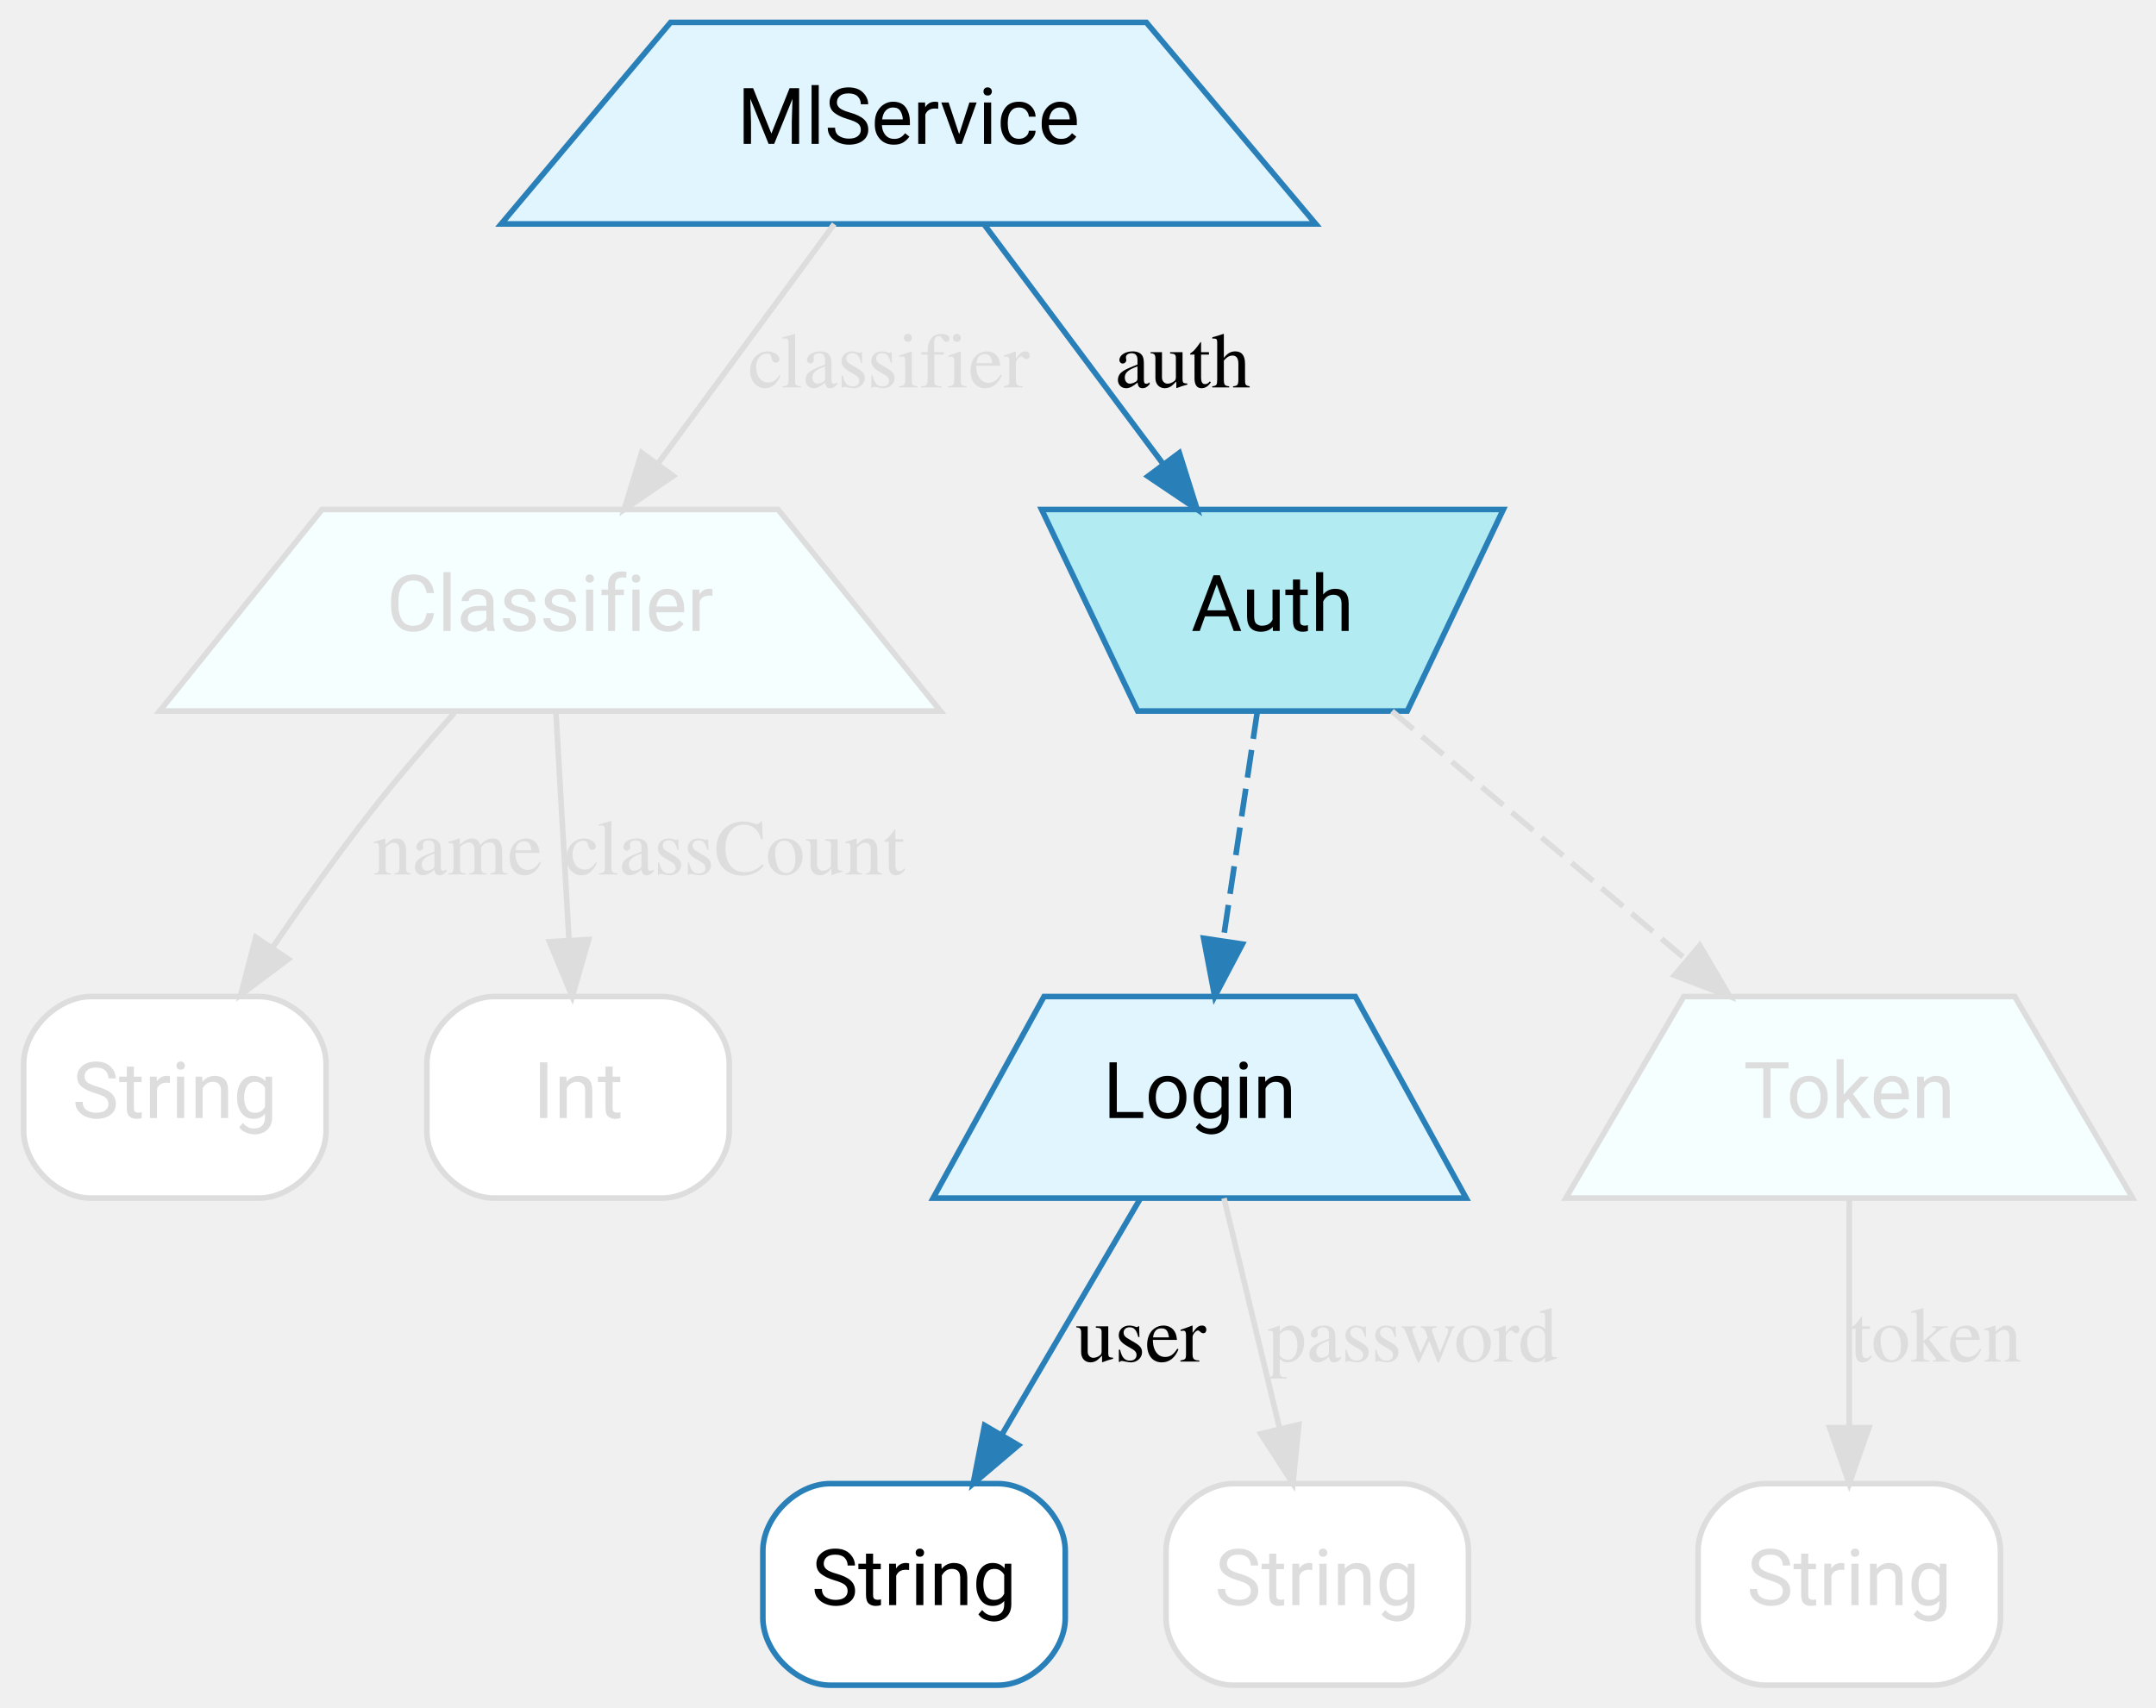
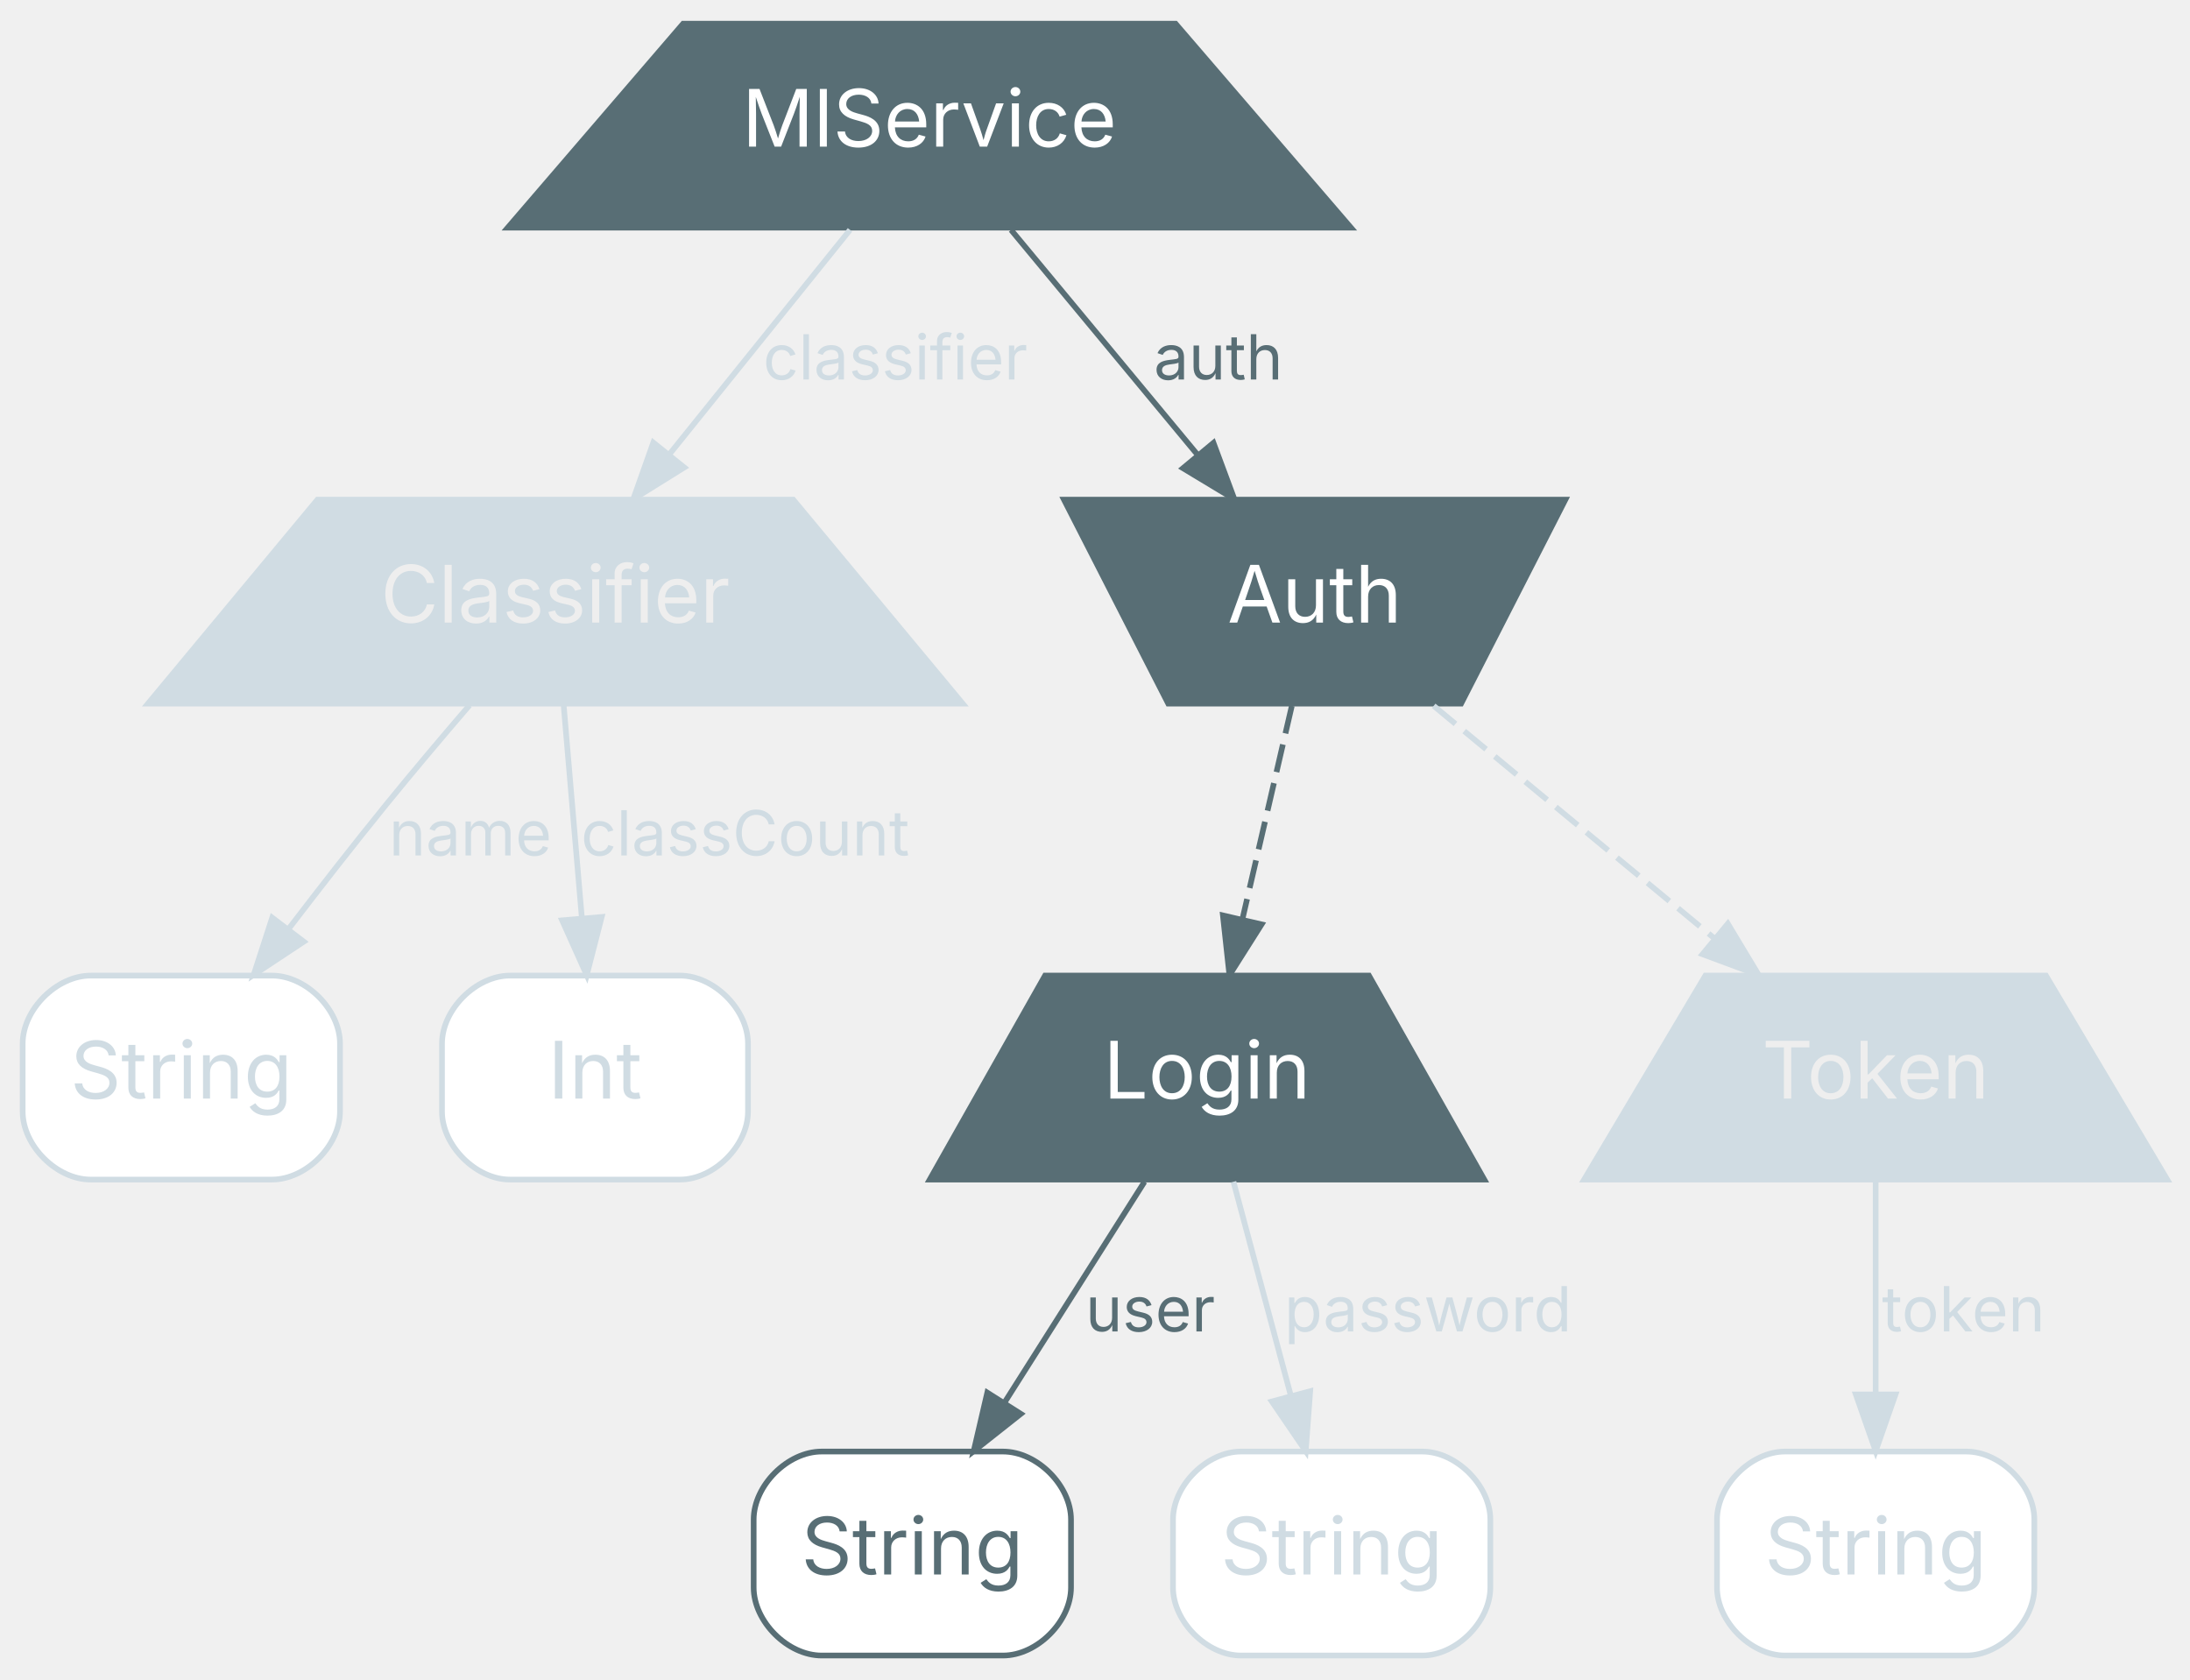
- <svg xmlns="http://www.w3.org/2000/svg" width="385pt" height="305pt" viewBox="0.00 0.00 384.55 305.00">
-   <g id="graph0" class="graph" transform="scale(1 1) rotate(0) translate(4 301)">
-     <g id="node1" class="node">
-       <polygon fill="#e1f5fe" stroke="#2980b9" points="200.474,-297 115.526,-297 85.273,-261 230.727,-261 200.474,-297" />
-       <text text-anchor="middle" x="158" y="-275.3" font-family="Segoe UI,Roboto,Helvetica,Arial,sans-serif" font-size="14.00" fill="#000000">MlService</text>
+ <svg xmlns="http://www.w3.org/2000/svg" width="386pt" height="296pt" viewBox="0.00 0.00 386.47 296.00">
+   <g id="graph0" class="graph" transform="scale(1 1) rotate(0) translate(4 292)">
+     <g id="node1" class="node product">
+       <polygon fill="#586e75" stroke="#586e75" points="203.45,-288 116.55,-288 85.6,-252 234.4,-252 203.45,-288" />
+       <text text-anchor="middle" x="160" y="-266.3" font-family="Inter,Arial" font-size="14.00" fill="#ffffff">MlService</text>
    </g>
-     <g id="node2" class="node">
-       <polygon fill="#f5ffff" stroke="#dddddd" points="134.713,-210 53.287,-210 24.288,-174 163.712,-174 134.713,-210" />
-       <text text-anchor="middle" x="94" y="-188.3" font-family="Segoe UI,Roboto,Helvetica,Arial,sans-serif" font-size="14.00" fill="#dddddd">Classifier</text>
+     <g id="node2" class="node product,disabled">
+       <polygon fill="#d0dce3" stroke="#d0dce3" points="135.98,-204 52.02,-204 22.11,-168 165.89,-168 135.98,-204" />
+       <text text-anchor="middle" x="94" y="-182.3" font-family="Inter,Arial" font-size="14.00" fill="#eeeeee">Classifier</text>
    </g>
-     <g id="edge1" class="edge">
-       <path fill="none" stroke="#dddddd" d="M144.739,-260.974C135.643,-248.608 123.428,-232.004 113.262,-218.185" />
-       <polygon fill="#dddddd" stroke="#dddddd" points="115.989,-215.985 107.244,-210.003 110.35,-220.133 115.989,-215.985" />
-       <text text-anchor="middle" x="154.5" y="-231.8" font-family="Times,serif" font-size="14.00" fill="#dddddd">classifier</text>
+     <g id="edge1" class="edge disabled">
+       <path fill="none" stroke="#d0dce3" d="M146,-251.61C136.75,-240.12 124.48,-224.87 114.18,-212.07" />
+       <polygon fill="#d0dce3" stroke="#d0dce3" points="116.75,-209.68 107.75,-204.08 111.29,-214.07 116.75,-209.68" />
+       <text text-anchor="middle" x="154" y="-225.2" font-family="Inter,Arial" font-size="11.00" fill="#d0dce3">classifier</text>
    </g>
-     <g id="node5" class="node">
-       <polygon fill="#b2ebf2" stroke="#2980b9" points="198.924,-174 247.076,-174 264.225,-210 181.775,-210 198.924,-174" />
-       <text text-anchor="middle" x="223" y="-188.3" font-family="Segoe UI,Roboto,Helvetica,Arial,sans-serif" font-size="14.00" fill="#000000">Auth</text>
+     <g id="node5" class="node sum">
+       <polygon fill="#586e75" stroke="#586e75" points="202.16,-168 253.84,-168 272.24,-204 183.76,-204 202.16,-168" />
+       <text text-anchor="middle" x="228" y="-182.3" font-family="Inter,Arial" font-size="14.00" fill="#ffffff">Auth</text>
    </g>
    <g id="edge2" class="edge">
-       <path fill="none" stroke="#2980b9" d="M171.468,-260.974C180.706,-248.608 193.112,-232.004 203.437,-218.185" />
-       <polygon fill="#2980b9" stroke="#2980b9" points="206.368,-220.109 209.549,-210.003 200.76,-215.92 206.368,-220.109" />
-       <text text-anchor="middle" x="207" y="-231.8" font-family="Times,serif" font-size="14.00" fill="#000000">auth</text>
+       <path fill="none" stroke="#586e75" d="M174.42,-251.61C183.95,-240.12 196.59,-224.87 207.21,-212.07" />
+       <polygon fill="#586e75" stroke="#586e75" points="210.14,-214.02 213.83,-204.08 204.76,-209.55 210.14,-214.02" />
+       <text text-anchor="middle" x="211" y="-225.2" font-family="Inter,Arial" font-size="11.00" fill="#586e75">auth</text>
+     </g>
+     <g id="node3" class="node disabled">
+       <path fill="#ffffff" stroke="#d0dce3" d="M44,-120C44,-120 12,-120 12,-120 6,-120 0,-114 0,-108 0,-108 0,-96 0,-96 0,-90 6,-84 12,-84 12,-84 44,-84 44,-84 50,-84 56,-90 56,-96 56,-96 56,-108 56,-108 56,-114 50,-120 44,-120" />
+       <text text-anchor="middle" x="28" y="-98.3" font-family="Inter,Arial" font-size="14.00" fill="#d0dce3">String</text>
+     </g>
+     <g id="edge3" class="edge disabled">
+       <path fill="none" stroke="#d0dce3" d="M78.85,-167.71C74.04,-162.12 68.74,-155.84 64,-150 58.32,-143 52.31,-135.28 46.86,-128.15" />
+       <polygon fill="#d0dce3" stroke="#d0dce3" points="49.61,-125.99 40.77,-120.14 44.04,-130.22 49.61,-125.99" />
+       <text text-anchor="middle" x="79" y="-141.2" font-family="Inter,Arial" font-size="11.00" fill="#d0dce3">name</text>
+     </g>
+     <g id="node4" class="node disabled">
+       <path fill="#ffffff" stroke="#d0dce3" d="M116,-120C116,-120 86,-120 86,-120 80,-120 74,-114 74,-108 74,-108 74,-96 74,-96 74,-90 80,-84 86,-84 86,-84 116,-84 116,-84 122,-84 128,-90 128,-96 128,-96 128,-108 128,-108 128,-114 122,-120 116,-120" />
+       <text text-anchor="middle" x="101" y="-98.3" font-family="Inter,Arial" font-size="14.00" fill="#d0dce3">Int</text>
+     </g>
+     <g id="edge4" class="edge disabled">
+       <path fill="none" stroke="#d0dce3" d="M95.48,-167.61C96.41,-156.77 97.62,-142.6 98.67,-130.29" />
+       <polygon fill="#d0dce3" stroke="#d0dce3" points="102.18,-130.35 99.54,-120.08 95.2,-129.75 102.18,-130.35" />
+       <text text-anchor="middle" x="127.5" y="-141.2" font-family="Inter,Arial" font-size="11.00" fill="#d0dce3">classCount</text>
+     </g>
+     <g id="node6" class="node product">
+       <polygon fill="#586e75" stroke="#586e75" points="237.58,-120 180.42,-120 160.07,-84 257.93,-84 237.58,-120" />
+       <text text-anchor="middle" x="209" y="-98.3" font-family="Inter,Arial" font-size="14.00" fill="#ffffff">Login</text>
+     </g>
+     <g id="edge9" class="edge value">
+       <path fill="none" stroke="#586e75" stroke-dasharray="5,2" d="M223.97,-167.61C221.43,-156.66 218.11,-142.31 215.24,-129.92" />
+       <polygon fill="#586e75" stroke="#586e75" points="218.63,-129.04 212.96,-120.08 211.81,-130.62 218.63,-129.04" />
+     </g>
+     <g id="node9" class="node product,disabled">
+       <polygon fill="#d0dce3" stroke="#d0dce3" points="357.05,-120 296.95,-120 275.55,-84 378.45,-84 357.05,-120" />
+       <text text-anchor="middle" x="327" y="-98.3" font-family="Inter,Arial" font-size="14.00" fill="#eeeeee">Token</text>
+     </g>
+     <g id="edge8" class="edge value,disabled">
+       <path fill="none" stroke="#d0dce3" stroke-dasharray="5,2" d="M249,-167.61C263.4,-155.68 282.69,-139.7 298.48,-126.62" />
+       <polygon fill="#d0dce3" stroke="#d0dce3" points="300.91,-129.16 306.37,-120.08 296.44,-123.77 300.91,-129.16" />
    </g>
    <g id="node7" class="node">
-       <path fill="#ffffff" stroke="#dddddd" d="M42,-123C42,-123 12,-123 12,-123 6,-123 0,-117 0,-111 0,-111 0,-99 0,-99 0,-93 6,-87 12,-87 12,-87 42,-87 42,-87 48,-87 54,-93 54,-99 54,-99 54,-111 54,-111 54,-117 48,-123 42,-123" />
-       <text text-anchor="middle" x="27" y="-101.3" font-family="Segoe UI,Roboto,Helvetica,Arial,sans-serif" font-size="14.00" fill="#dddddd">String</text>
-     </g>
-     <g id="edge3" class="edge">
-       <path fill="none" stroke="#dddddd" d="M76.935,-173.696C71.97,-168.136 66.638,-161.927 62,-156 55.973,-148.299 49.805,-139.624 44.359,-131.642" />
-       <polygon fill="#dddddd" stroke="#dddddd" points="47.257,-129.678 38.774,-123.331 41.447,-133.583 47.257,-129.678" />
-       <text text-anchor="middle" x="77.5" y="-144.8" font-family="Times,serif" font-size="14.00" fill="#dddddd">name</text>
-     </g>
-     <g id="node8" class="node">
-       <path fill="#ffffff" stroke="#dddddd" d="M114,-123C114,-123 84,-123 84,-123 78,-123 72,-117 72,-111 72,-111 72,-99 72,-99 72,-93 78,-87 84,-87 84,-87 114,-87 114,-87 120,-87 126,-93 126,-99 126,-99 126,-111 126,-111 126,-117 120,-123 114,-123" />
-       <text text-anchor="middle" x="99" y="-101.3" font-family="Segoe UI,Roboto,Helvetica,Arial,sans-serif" font-size="14.00" fill="#dddddd">Int</text>
-     </g>
-     <g id="edge4" class="edge">
-       <path fill="none" stroke="#dddddd" d="M95.036,-173.974C95.713,-162.192 96.612,-146.561 97.382,-133.158" />
-       <polygon fill="#dddddd" stroke="#dddddd" points="100.886,-133.188 97.965,-123.003 93.897,-132.786 100.886,-133.188" />
-       <text text-anchor="middle" x="127" y="-144.8" font-family="Times,serif" font-size="14.00" fill="#dddddd">classCount</text>
-     </g>
-     <g id="node3" class="node">
-       <polygon fill="#e1f5fe" stroke="#2980b9" points="237.795,-123 182.205,-123 162.407,-87 257.593,-87 237.795,-123" />
-       <text text-anchor="middle" x="210" y="-101.3" font-family="Segoe UI,Roboto,Helvetica,Arial,sans-serif" font-size="14.00" fill="#000000">Login</text>
-     </g>
-     <g id="node6" class="node">
-       <path fill="#ffffff" stroke="#2980b9" d="M174,-36C174,-36 144,-36 144,-36 138,-36 132,-30 132,-24 132,-24 132,-12 132,-12 132,-6 138,0 144,0 144,0 174,0 174,0 180,0 186,-6 186,-12 186,-12 186,-24 186,-24 186,-30 180,-36 174,-36" />
-       <text text-anchor="middle" x="159" y="-14.3" font-family="Segoe UI,Roboto,Helvetica,Arial,sans-serif" font-size="14.00" fill="#000000">String</text>
+       <path fill="#ffffff" stroke="#586e75" d="M173,-36C173,-36 141,-36 141,-36 135,-36 129,-30 129,-24 129,-24 129,-12 129,-12 129,-6 135,0 141,0 141,0 173,0 173,0 179,0 185,-6 185,-12 185,-12 185,-24 185,-24 185,-30 179,-36 173,-36" />
+       <text text-anchor="middle" x="157" y="-14.3" font-family="Inter,Arial" font-size="14.00" fill="#586e75">String</text>
    </g>
    <g id="edge6" class="edge">
-       <path fill="none" stroke="#2980b9" d="M199.433,-86.974C192.321,-74.842 182.817,-58.629 174.81,-44.97" />
-       <polygon fill="#2980b9" stroke="#2980b9" points="177.63,-42.86 169.554,-36.003 171.591,-46.4 177.63,-42.86" />
-       <text text-anchor="middle" x="199.5" y="-57.8" font-family="Times,serif" font-size="14.00" fill="#000000">user</text>
+       <path fill="none" stroke="#586e75" d="M197.97,-83.61C190.82,-72.34 181.38,-57.45 173.37,-44.81" />
+       <polygon fill="#586e75" stroke="#586e75" points="176.14,-42.65 167.83,-36.08 170.23,-46.4 176.14,-42.65" />
+       <text text-anchor="middle" x="199" y="-57.2" font-family="Inter,Arial" font-size="11.00" fill="#586e75">user</text>
    </g>
-     <g id="node9" class="node">
-       <path fill="#ffffff" stroke="#dddddd" d="M246,-36C246,-36 216,-36 216,-36 210,-36 204,-30 204,-24 204,-24 204,-12 204,-12 204,-6 210,0 216,0 216,0 246,0 246,0 252,0 258,-6 258,-12 258,-12 258,-24 258,-24 258,-30 252,-36 246,-36" />
-       <text text-anchor="middle" x="231" y="-14.3" font-family="Segoe UI,Roboto,Helvetica,Arial,sans-serif" font-size="14.00" fill="#dddddd">String</text>
+     <g id="node8" class="node disabled">
+       <path fill="#ffffff" stroke="#d0dce3" d="M247,-36C247,-36 215,-36 215,-36 209,-36 203,-30 203,-24 203,-24 203,-12 203,-12 203,-6 209,0 215,0 215,0 247,0 247,0 253,0 259,-6 259,-12 259,-12 259,-24 259,-24 259,-30 253,-36 247,-36" />
+       <text text-anchor="middle" x="231" y="-14.3" font-family="Inter,Arial" font-size="14.00" fill="#d0dce3">String</text>
    </g>
-     <g id="edge7" class="edge">
-       <path fill="none" stroke="#dddddd" d="M214.351,-86.974C217.223,-75.075 221.043,-59.251 224.299,-45.761" />
-       <polygon fill="#dddddd" stroke="#dddddd" points="227.71,-46.545 226.654,-36.003 220.906,-44.903 227.71,-46.545" />
-       <text text-anchor="middle" x="248" y="-57.8" font-family="Times,serif" font-size="14.00" fill="#dddddd">password</text>
+     <g id="edge7" class="edge disabled">
+       <path fill="none" stroke="#d0dce3" d="M213.67,-83.61C216.6,-72.66 220.45,-58.31 223.78,-45.92" />
+       <polygon fill="#d0dce3" stroke="#d0dce3" points="227.21,-46.65 226.42,-36.08 220.44,-44.84 227.21,-46.65" />
+       <text text-anchor="middle" x="248" y="-57.2" font-family="Inter,Arial" font-size="11.00" fill="#d0dce3">password</text>
    </g>
-     <g id="node4" class="node">
-       <polygon fill="#f5ffff" stroke="#dddddd" points="355.555,-123 296.445,-123 275.393,-87 376.607,-87 355.555,-123" />
-       <text text-anchor="middle" x="326" y="-101.3" font-family="Segoe UI,Roboto,Helvetica,Arial,sans-serif" font-size="14.00" fill="#dddddd">Token</text>
+     <g id="node10" class="node disabled">
+       <path fill="#ffffff" stroke="#d0dce3" d="M343,-36C343,-36 311,-36 311,-36 305,-36 299,-30 299,-24 299,-24 299,-12 299,-12 299,-6 305,0 311,0 311,0 343,0 343,0 349,0 355,-6 355,-12 355,-12 355,-24 355,-24 355,-30 349,-36 343,-36" />
+       <text text-anchor="middle" x="327" y="-14.3" font-family="Inter,Arial" font-size="14.00" fill="#d0dce3">String</text>
    </g>
-     <g id="node10" class="node">
-       <path fill="#ffffff" stroke="#dddddd" d="M341,-36C341,-36 311,-36 311,-36 305,-36 299,-30 299,-24 299,-24 299,-12 299,-12 299,-6 305,0 311,0 311,0 341,0 341,0 347,0 353,-6 353,-12 353,-12 353,-24 353,-24 353,-30 347,-36 341,-36" />
-       <text text-anchor="middle" x="326" y="-14.3" font-family="Segoe UI,Roboto,Helvetica,Arial,sans-serif" font-size="14.00" fill="#dddddd">String</text>
-     </g>
-     <g id="edge5" class="edge">
-       <path fill="none" stroke="#dddddd" d="M326,-86.974C326,-75.192 326,-59.561 326,-46.158" />
-       <polygon fill="#dddddd" stroke="#dddddd" points="329.5,-46.003 326,-36.003 322.5,-46.003 329.5,-46.003" />
-       <text text-anchor="middle" x="341.5" y="-57.8" font-family="Times,serif" font-size="14.00" fill="#dddddd">token</text>
-     </g>
-     <g id="edge9" class="edge">
-       <path fill="none" stroke="#2980b9" stroke-dasharray="5,2" d="M220.306,-173.974C218.546,-162.192 216.21,-146.561 214.208,-133.158" />
-       <polygon fill="#2980b9" stroke="#2980b9" points="217.63,-132.376 212.69,-123.003 210.707,-133.411 217.63,-132.376" />
-     </g>
-     <g id="edge8" class="edge">
-       <path fill="none" stroke="#dddddd" stroke-dasharray="5,2" d="M244.342,-173.974C259.533,-161.142 280.13,-143.744 296.837,-129.633" />
-       <polygon fill="#dddddd" stroke="#dddddd" points="299.305,-132.13 304.686,-123.003 294.788,-126.782 299.305,-132.13" />
+     <g id="edge5" class="edge disabled">
+       <path fill="none" stroke="#d0dce3" d="M327,-83.61C327,-72.77 327,-58.6 327,-46.29" />
+       <polygon fill="#d0dce3" stroke="#d0dce3" points="330.5,-46.08 327,-36.08 323.5,-46.08 330.5,-46.08" />
+       <text text-anchor="middle" x="342.5" y="-57.2" font-family="Inter,Arial" font-size="11.00" fill="#d0dce3">token</text>
    </g>
  </g>
</svg>
